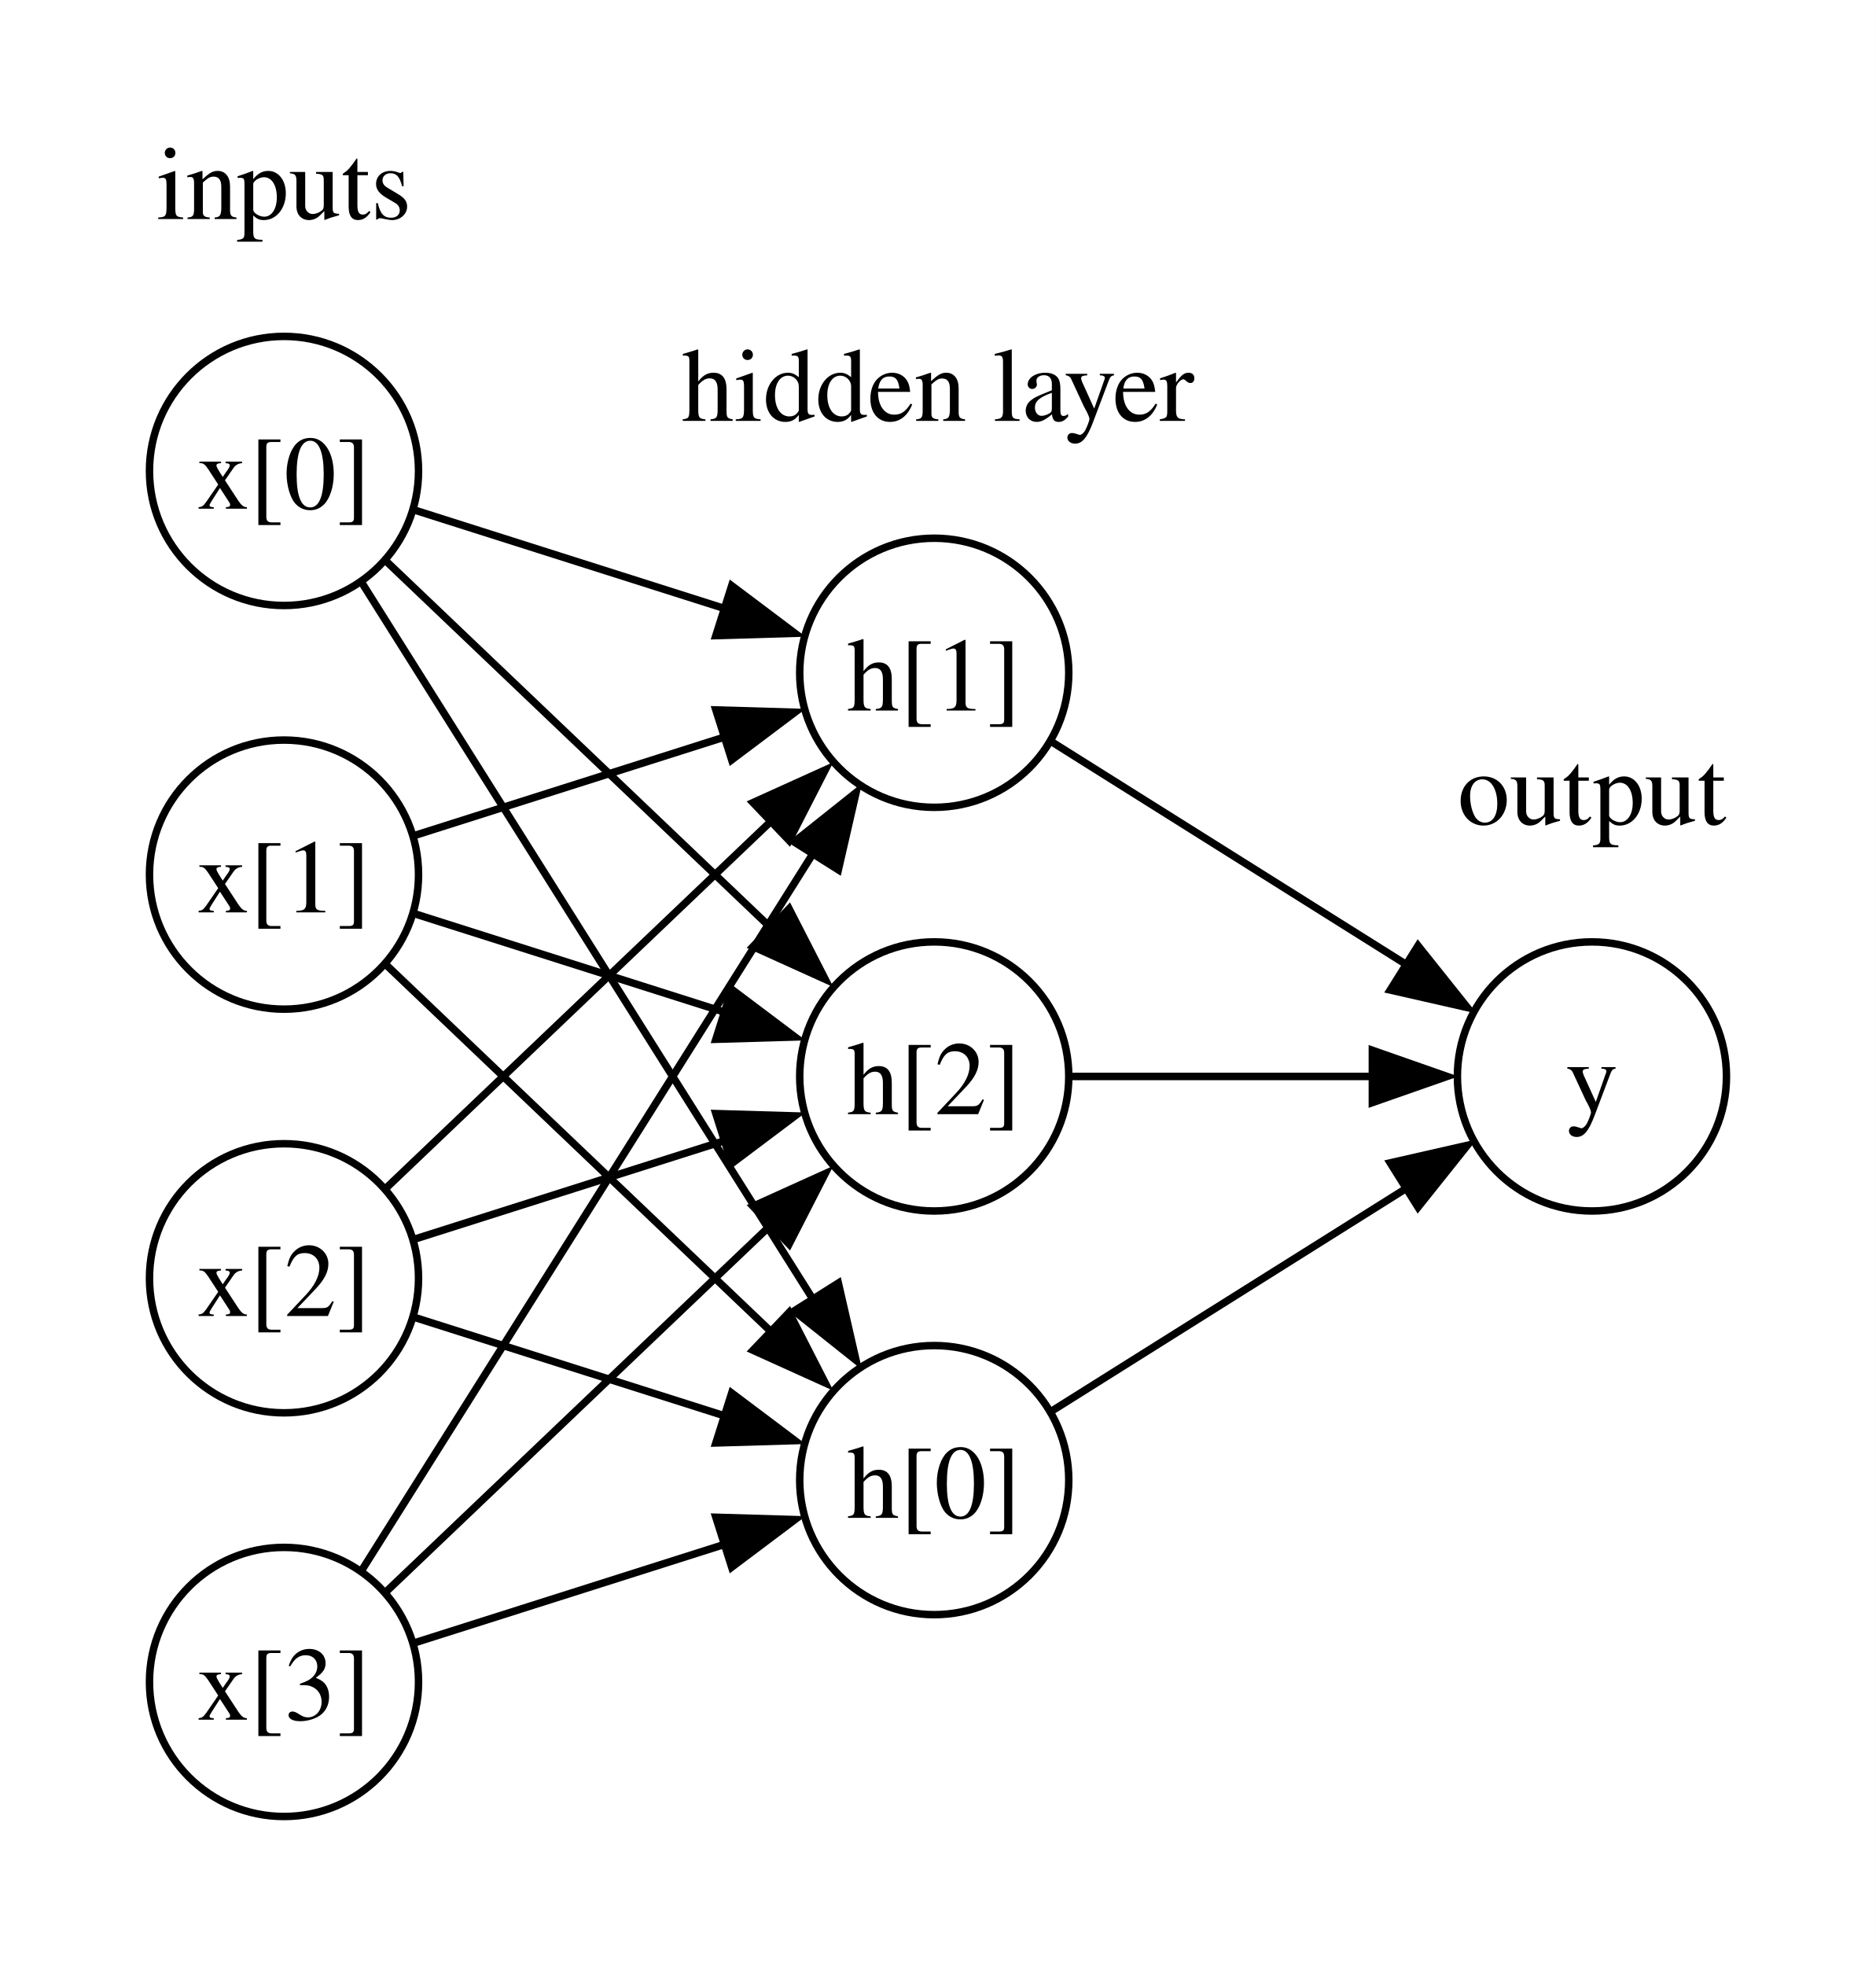
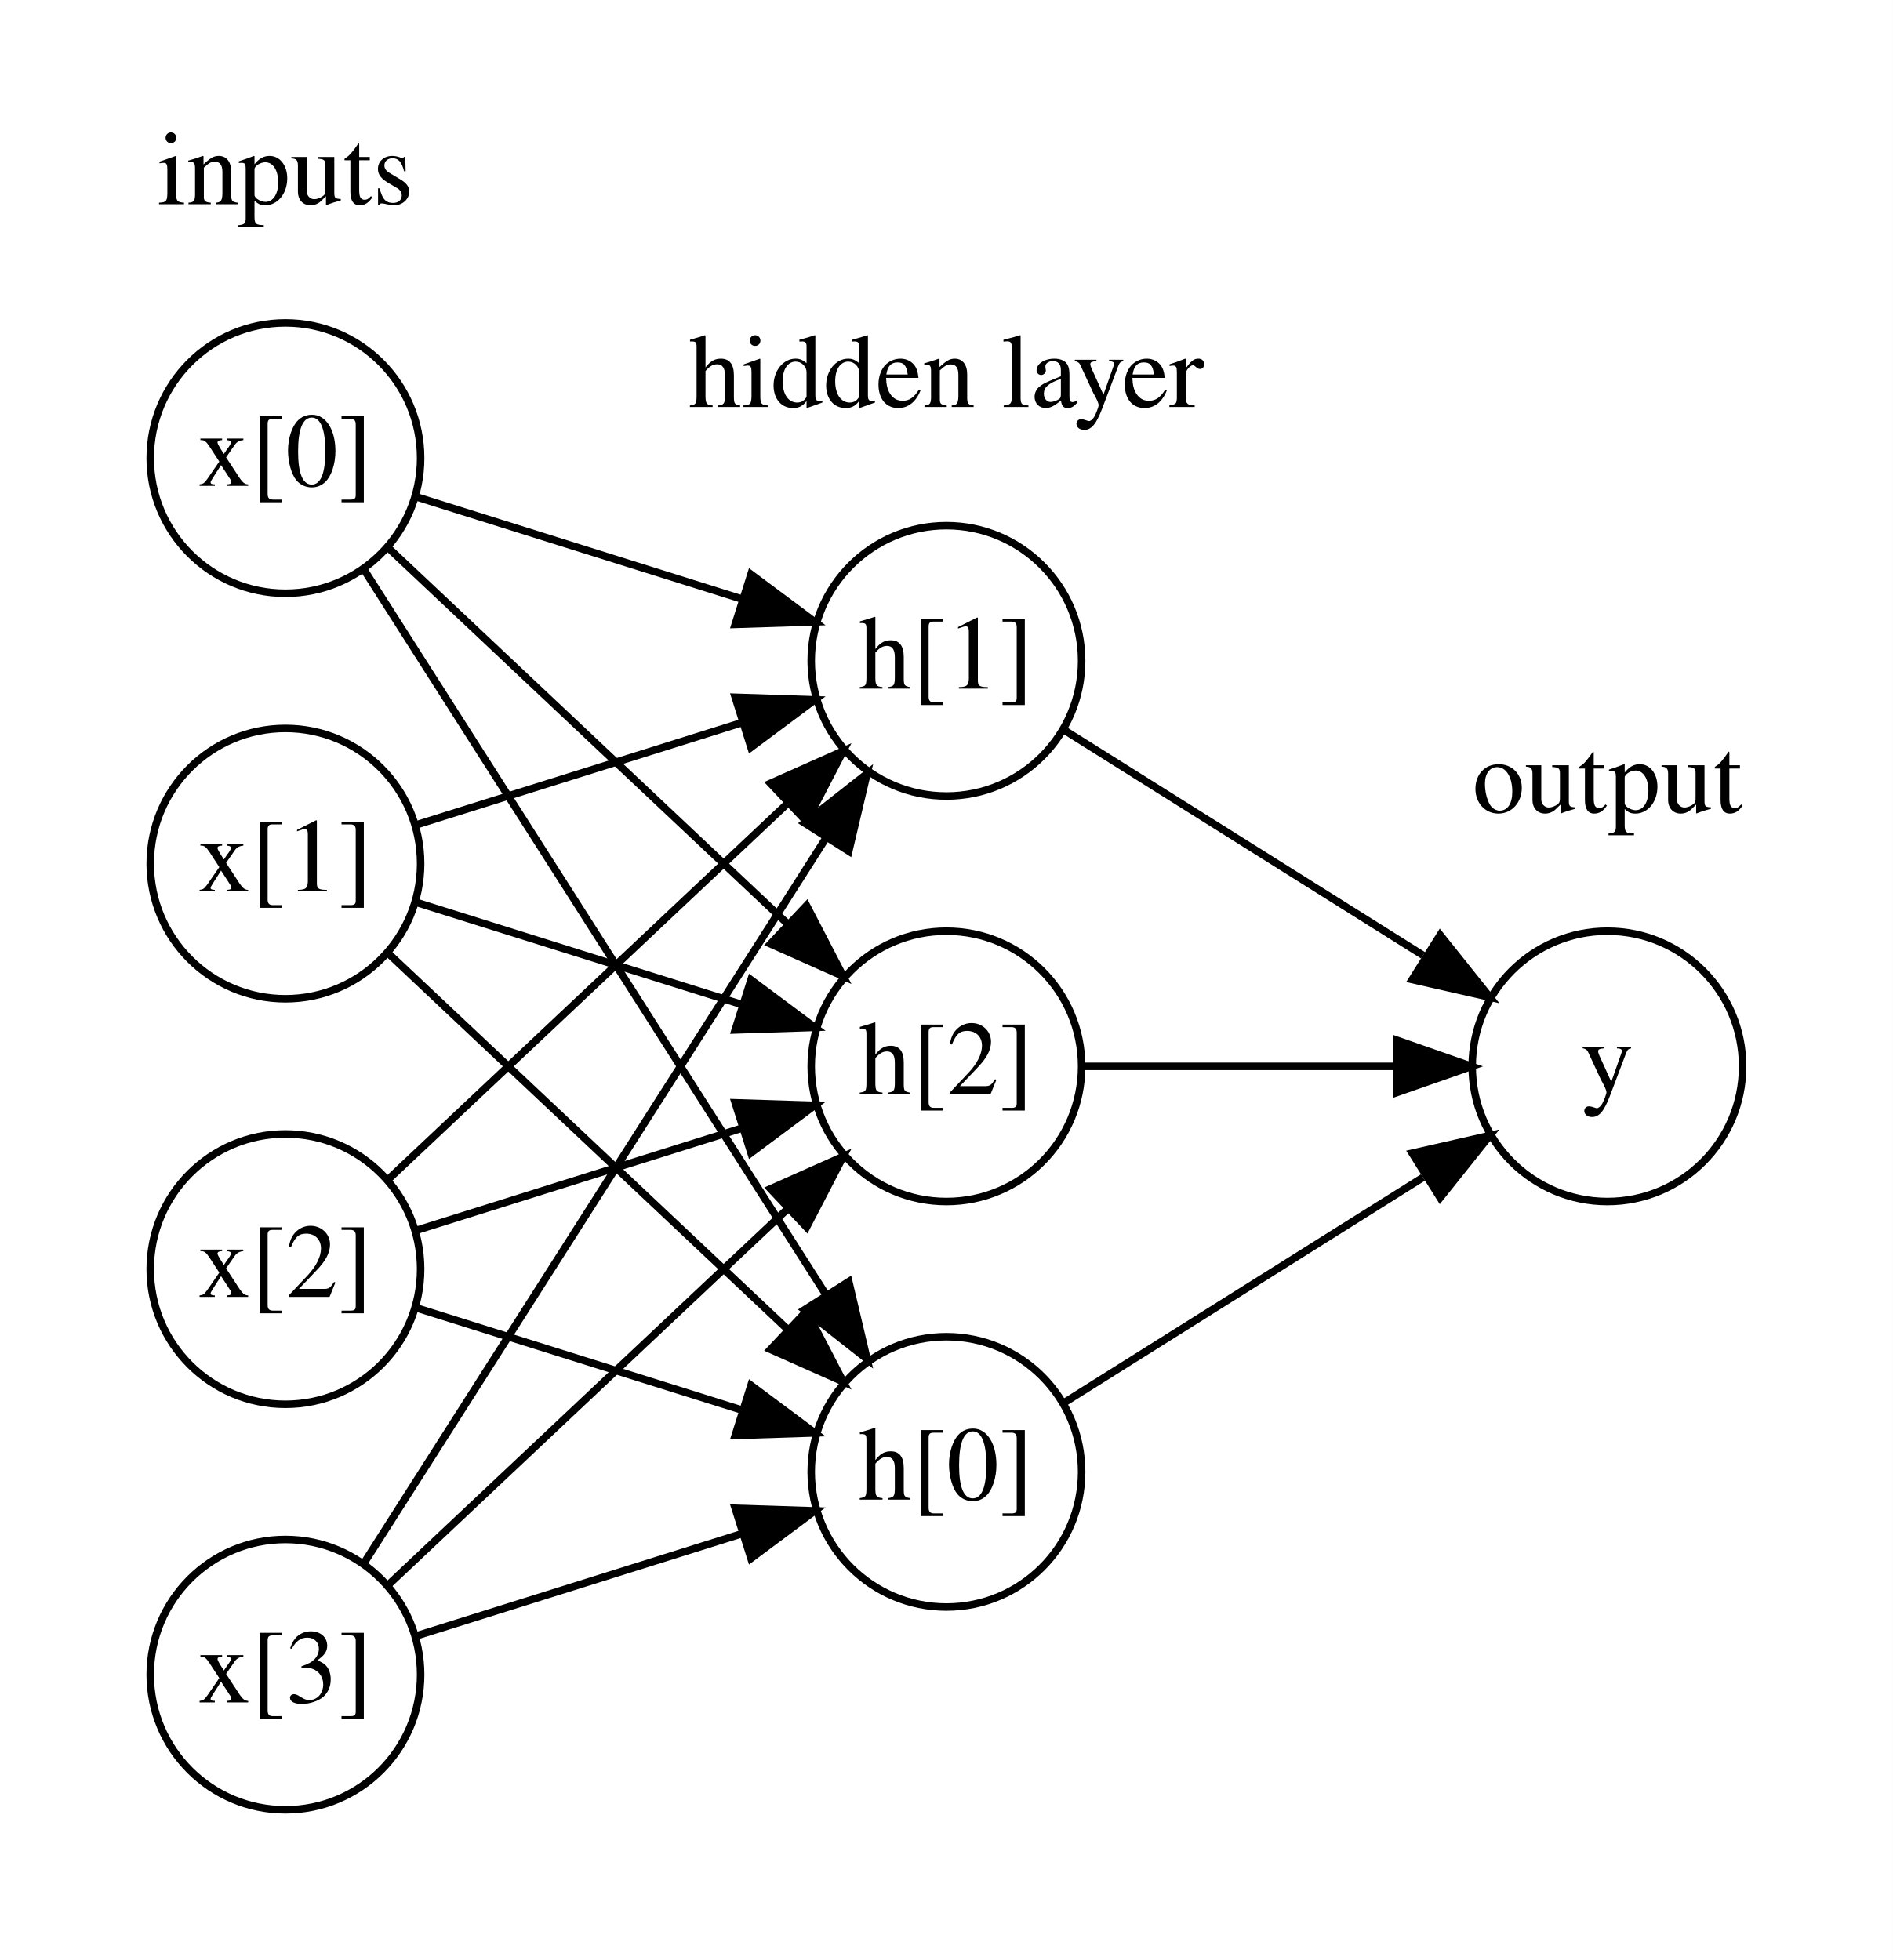
- <svg xmlns="http://www.w3.org/2000/svg" width="251pt" height="263pt" viewBox="0.00 0.00 251.00 263.00">
-   <g id="graph0" class="graph" transform="scale(1 1) rotate(0) translate(4 259)">
-     <polygon fill="white" stroke="none" points="-4,4 -4,-259 247,-259 247,4 -4,4" />
+ <svg xmlns="http://www.w3.org/2000/svg" width="252pt" height="261pt" viewBox="0.00 0.00 252.00 261.00">
+   <g id="graph0" class="graph" transform="scale(1 1) rotate(0) translate(4 257)">
+     <polygon fill="white" stroke="transparent" points="-4,4 -4,-257 248,-257 248,4 -4,4" />
    <g id="clust1" class="cluster">
-       <polygon fill="none" stroke="white" points="8,-8 8,-247 60,-247 60,-8 8,-8" />
-       <text text-anchor="middle" x="34" y="-229.7" font-family="Times,serif" font-size="14.00">inputs</text>
+       <polygon fill="none" stroke="white" points="8,-8 8,-245 60,-245 60,-8 8,-8" />
+       <text text-anchor="middle" x="34" y="-229.8" font-family="Times,serif" font-size="14.00">inputs</text>
    </g>
    <g id="clust2" class="cluster">
-       <polygon fill="none" stroke="white" points="80,-35 80,-220 163,-220 163,-35 80,-35" />
-       <text text-anchor="middle" x="121.5" y="-202.7" font-family="Times,serif" font-size="14.00">hidden layer</text>
+       <polygon fill="none" stroke="white" points="80,-35 80,-218 164,-218 164,-35 80,-35" />
+       <text text-anchor="middle" x="122" y="-202.8" font-family="Times,serif" font-size="14.00">hidden layer</text>
    </g>
    <g id="clust3" class="cluster">
-       <polygon fill="none" stroke="white" points="183,-89 183,-166 235,-166 235,-89 183,-89" />
-       <text text-anchor="middle" x="209" y="-148.7" font-family="Times,serif" font-size="14.00">output</text>
+       <polygon fill="none" stroke="white" points="184,-89 184,-164 236,-164 236,-89 184,-89" />
+       <text text-anchor="middle" x="210" y="-148.8" font-family="Times,serif" font-size="14.00">output</text>
    </g>
    <g id="node1" class="node">
      <ellipse fill="none" stroke="black" cx="34" cy="-196" rx="18" ry="18" />
-       <text text-anchor="middle" x="34" y="-190.95" font-family="Times,serif" font-size="14.00">x[0]</text>
+       <text text-anchor="middle" x="34" y="-192.3" font-family="Times,serif" font-size="14.00">x[0]</text>
    </g>
    <g id="node5" class="node">
-       <ellipse fill="none" stroke="black" cx="121" cy="-61" rx="18" ry="18" />
-       <text text-anchor="middle" x="121" y="-55.95" font-family="Times,serif" font-size="14.00">h[0]</text>
+       <ellipse fill="none" stroke="black" cx="122" cy="-61" rx="18" ry="18" />
+       <text text-anchor="middle" x="122" y="-57.3" font-family="Times,serif" font-size="14.00">h[0]</text>
    </g>
    <g id="edge1" class="edge">
-       <path fill="none" stroke="black" d="M44.42,-181.04C59.04,-157.82 87.31,-112.92 104.83,-85.1" />
-       <polygon fill="black" stroke="black" points="108.17,-87.36 110.54,-77.03 102.25,-83.63 108.17,-87.36" />
+       <path fill="none" stroke="black" d="M44.53,-181.04C59.38,-157.72 88.18,-112.52 105.88,-84.73" />
+       <polygon fill="black" stroke="black" points="109,-86.34 111.43,-76.03 103.1,-82.58 109,-86.34" />
    </g>
    <g id="node6" class="node">
-       <ellipse fill="none" stroke="black" cx="121" cy="-169" rx="18" ry="18" />
-       <text text-anchor="middle" x="121" y="-163.95" font-family="Times,serif" font-size="14.00">h[1]</text>
+       <ellipse fill="none" stroke="black" cx="122" cy="-169" rx="18" ry="18" />
+       <text text-anchor="middle" x="122" y="-165.3" font-family="Times,serif" font-size="14.00">h[1]</text>
    </g>
    <g id="edge2" class="edge">
-       <path fill="none" stroke="black" d="M51.39,-190.79C63.19,-187.05 79.37,-181.9 93.06,-177.56" />
-       <polygon fill="black" stroke="black" points="93.9,-180.65 102.37,-174.28 91.78,-173.97 93.9,-180.65" />
+       <path fill="none" stroke="black" d="M51.58,-190.79C63.84,-186.95 80.76,-181.63 94.84,-177.21" />
+       <polygon fill="black" stroke="black" points="95.98,-180.52 104.47,-174.19 93.88,-173.85 95.98,-180.52" />
    </g>
    <g id="node7" class="node">
-       <ellipse fill="none" stroke="black" cx="121" cy="-115" rx="18" ry="18" />
-       <text text-anchor="middle" x="121" y="-109.95" font-family="Times,serif" font-size="14.00">h[2]</text>
+       <ellipse fill="none" stroke="black" cx="122" cy="-115" rx="18" ry="18" />
+       <text text-anchor="middle" x="122" y="-111.3" font-family="Times,serif" font-size="14.00">h[2]</text>
    </g>
    <g id="edge3" class="edge">
-       <path fill="none" stroke="black" d="M47.54,-184.05C61.23,-171.01 83.34,-149.93 99.55,-134.49" />
-       <polygon fill="black" stroke="black" points="101.58,-137.43 106.41,-128 96.75,-132.37 101.58,-137.43" />
+       <path fill="none" stroke="black" d="M47.69,-184.05C61.66,-170.89 84.32,-149.54 100.76,-134.07" />
+       <polygon fill="black" stroke="black" points="103.38,-136.41 108.26,-127 98.58,-131.31 103.38,-136.41" />
    </g>
    <g id="node2" class="node">
      <ellipse fill="none" stroke="black" cx="34" cy="-142" rx="18" ry="18" />
-       <text text-anchor="middle" x="34" y="-136.95" font-family="Times,serif" font-size="14.00">x[1]</text>
+       <text text-anchor="middle" x="34" y="-138.3" font-family="Times,serif" font-size="14.00">x[1]</text>
    </g>
    <g id="edge4" class="edge">
-       <path fill="none" stroke="black" d="M47.54,-130.05C61.23,-117.01 83.34,-95.93 99.55,-80.49" />
-       <polygon fill="black" stroke="black" points="101.58,-83.43 106.41,-74 96.75,-78.37 101.58,-83.43" />
+       <path fill="none" stroke="black" d="M47.69,-130.05C61.66,-116.89 84.32,-95.54 100.76,-80.07" />
+       <polygon fill="black" stroke="black" points="103.38,-82.41 108.26,-73 98.58,-77.31 103.38,-82.41" />
    </g>
    <g id="edge5" class="edge">
-       <path fill="none" stroke="black" d="M51.39,-147.21C63.19,-150.95 79.37,-156.1 93.06,-160.44" />
-       <polygon fill="black" stroke="black" points="91.78,-164.03 102.37,-163.72 93.9,-157.35 91.78,-164.03" />
+       <path fill="none" stroke="black" d="M51.58,-147.21C63.84,-151.05 80.76,-156.37 94.84,-160.79" />
+       <polygon fill="black" stroke="black" points="93.88,-164.15 104.47,-163.81 95.98,-157.48 93.88,-164.15" />
    </g>
    <g id="edge6" class="edge">
-       <path fill="none" stroke="black" d="M51.39,-136.79C63.19,-133.05 79.37,-127.9 93.06,-123.56" />
-       <polygon fill="black" stroke="black" points="93.9,-126.65 102.37,-120.28 91.78,-119.97 93.9,-126.65" />
+       <path fill="none" stroke="black" d="M51.58,-136.79C63.84,-132.95 80.76,-127.63 94.84,-123.21" />
+       <polygon fill="black" stroke="black" points="95.98,-126.52 104.47,-120.19 93.88,-119.85 95.98,-126.52" />
    </g>
    <g id="node3" class="node">
      <ellipse fill="none" stroke="black" cx="34" cy="-88" rx="18" ry="18" />
-       <text text-anchor="middle" x="34" y="-82.95" font-family="Times,serif" font-size="14.00">x[2]</text>
+       <text text-anchor="middle" x="34" y="-84.3" font-family="Times,serif" font-size="14.00">x[2]</text>
    </g>
    <g id="edge7" class="edge">
-       <path fill="none" stroke="black" d="M51.39,-82.79C63.19,-79.05 79.37,-73.9 93.06,-69.56" />
-       <polygon fill="black" stroke="black" points="93.9,-72.65 102.37,-66.28 91.78,-65.97 93.9,-72.65" />
+       <path fill="none" stroke="black" d="M51.58,-82.79C63.84,-78.95 80.76,-73.63 94.84,-69.21" />
+       <polygon fill="black" stroke="black" points="95.98,-72.52 104.47,-66.19 93.88,-65.85 95.98,-72.52" />
    </g>
    <g id="edge8" class="edge">
-       <path fill="none" stroke="black" d="M47.54,-99.95C61.23,-112.99 83.34,-134.07 99.55,-149.51" />
-       <polygon fill="black" stroke="black" points="96.75,-151.63 106.41,-156 101.58,-146.57 96.75,-151.63" />
+       <path fill="none" stroke="black" d="M47.69,-99.95C61.66,-113.11 84.32,-134.46 100.76,-149.93" />
+       <polygon fill="black" stroke="black" points="98.58,-152.69 108.26,-157 103.38,-147.59 98.58,-152.69" />
    </g>
    <g id="edge9" class="edge">
-       <path fill="none" stroke="black" d="M51.39,-93.21C63.19,-96.95 79.37,-102.1 93.06,-106.44" />
-       <polygon fill="black" stroke="black" points="91.78,-110.03 102.37,-109.72 93.9,-103.35 91.78,-110.03" />
+       <path fill="none" stroke="black" d="M51.58,-93.21C63.84,-97.05 80.76,-102.37 94.84,-106.79" />
+       <polygon fill="black" stroke="black" points="93.88,-110.15 104.47,-109.81 95.98,-103.48 93.88,-110.15" />
    </g>
    <g id="node4" class="node">
      <ellipse fill="none" stroke="black" cx="34" cy="-34" rx="18" ry="18" />
-       <text text-anchor="middle" x="34" y="-28.95" font-family="Times,serif" font-size="14.00">x[3]</text>
+       <text text-anchor="middle" x="34" y="-30.3" font-family="Times,serif" font-size="14.00">x[3]</text>
    </g>
    <g id="edge10" class="edge">
-       <path fill="none" stroke="black" d="M51.39,-39.21C63.19,-42.95 79.37,-48.1 93.06,-52.44" />
-       <polygon fill="black" stroke="black" points="91.78,-56.03 102.37,-55.72 93.9,-49.35 91.78,-56.03" />
+       <path fill="none" stroke="black" d="M51.58,-39.21C63.84,-43.05 80.76,-48.37 94.84,-52.79" />
+       <polygon fill="black" stroke="black" points="93.88,-56.15 104.47,-55.81 95.98,-49.48 93.88,-56.15" />
    </g>
    <g id="edge11" class="edge">
-       <path fill="none" stroke="black" d="M44.42,-48.96C59.04,-72.18 87.31,-117.08 104.83,-144.9" />
-       <polygon fill="black" stroke="black" points="102.25,-146.37 110.54,-152.97 108.17,-142.64 102.25,-146.37" />
+       <path fill="none" stroke="black" d="M44.53,-48.96C59.38,-72.28 88.18,-117.48 105.88,-145.27" />
+       <polygon fill="black" stroke="black" points="103.1,-147.42 111.43,-153.97 109,-143.66 103.1,-147.42" />
    </g>
    <g id="edge12" class="edge">
-       <path fill="none" stroke="black" d="M47.54,-45.95C61.23,-58.99 83.34,-80.07 99.55,-95.51" />
-       <polygon fill="black" stroke="black" points="96.75,-97.63 106.41,-102 101.58,-92.57 96.75,-97.63" />
+       <path fill="none" stroke="black" d="M47.69,-45.95C61.66,-59.11 84.32,-80.46 100.76,-95.93" />
+       <polygon fill="black" stroke="black" points="98.58,-98.69 108.26,-103 103.38,-93.59 98.58,-98.69" />
    </g>
    <g id="node8" class="node">
-       <ellipse fill="none" stroke="black" cx="209" cy="-115" rx="18" ry="18" />
-       <text text-anchor="middle" x="209" y="-109.95" font-family="Times,serif" font-size="14.00">y</text>
+       <ellipse fill="none" stroke="black" cx="210" cy="-115" rx="18" ry="18" />
+       <text text-anchor="middle" x="210" y="-111.3" font-family="Times,serif" font-size="14.00">y</text>
    </g>
    <g id="edge13" class="edge">
-       <path fill="none" stroke="black" d="M136.59,-70.16C149.68,-78.38 169.15,-90.6 184.45,-100.21" />
-       <polygon fill="black" stroke="black" points="182.01,-103.44 192.34,-105.79 185.73,-97.51 182.01,-103.44" />
+       <path fill="none" stroke="black" d="M137.59,-70.16C150.68,-78.38 170.15,-90.6 185.45,-100.21" />
+       <polygon fill="black" stroke="black" points="184.01,-103.44 194.34,-105.79 187.73,-97.51 184.01,-103.44" />
    </g>
    <g id="edge14" class="edge">
-       <path fill="none" stroke="black" d="M136.59,-159.84C149.68,-151.62 169.15,-139.4 184.45,-129.79" />
-       <polygon fill="black" stroke="black" points="185.73,-132.49 192.34,-124.21 182.01,-126.56 185.73,-132.49" />
+       <path fill="none" stroke="black" d="M137.59,-159.84C150.68,-151.62 170.15,-139.4 185.45,-129.79" />
+       <polygon fill="black" stroke="black" points="187.73,-132.49 194.34,-124.21 184.01,-126.56 187.73,-132.49" />
    </g>
    <g id="edge15" class="edge">
-       <path fill="none" stroke="black" d="M139.4,-115C150.94,-115 166.35,-115 179.64,-115" />
-       <polygon fill="black" stroke="black" points="179.62,-118.5 189.62,-115 179.62,-111.5 179.62,-118.5" />
+       <path fill="none" stroke="black" d="M140.4,-115C152.25,-115 168.18,-115 181.71,-115" />
+       <polygon fill="black" stroke="black" points="181.92,-118.5 191.92,-115 181.92,-111.5 181.92,-118.5" />
    </g>
  </g>
</svg>
